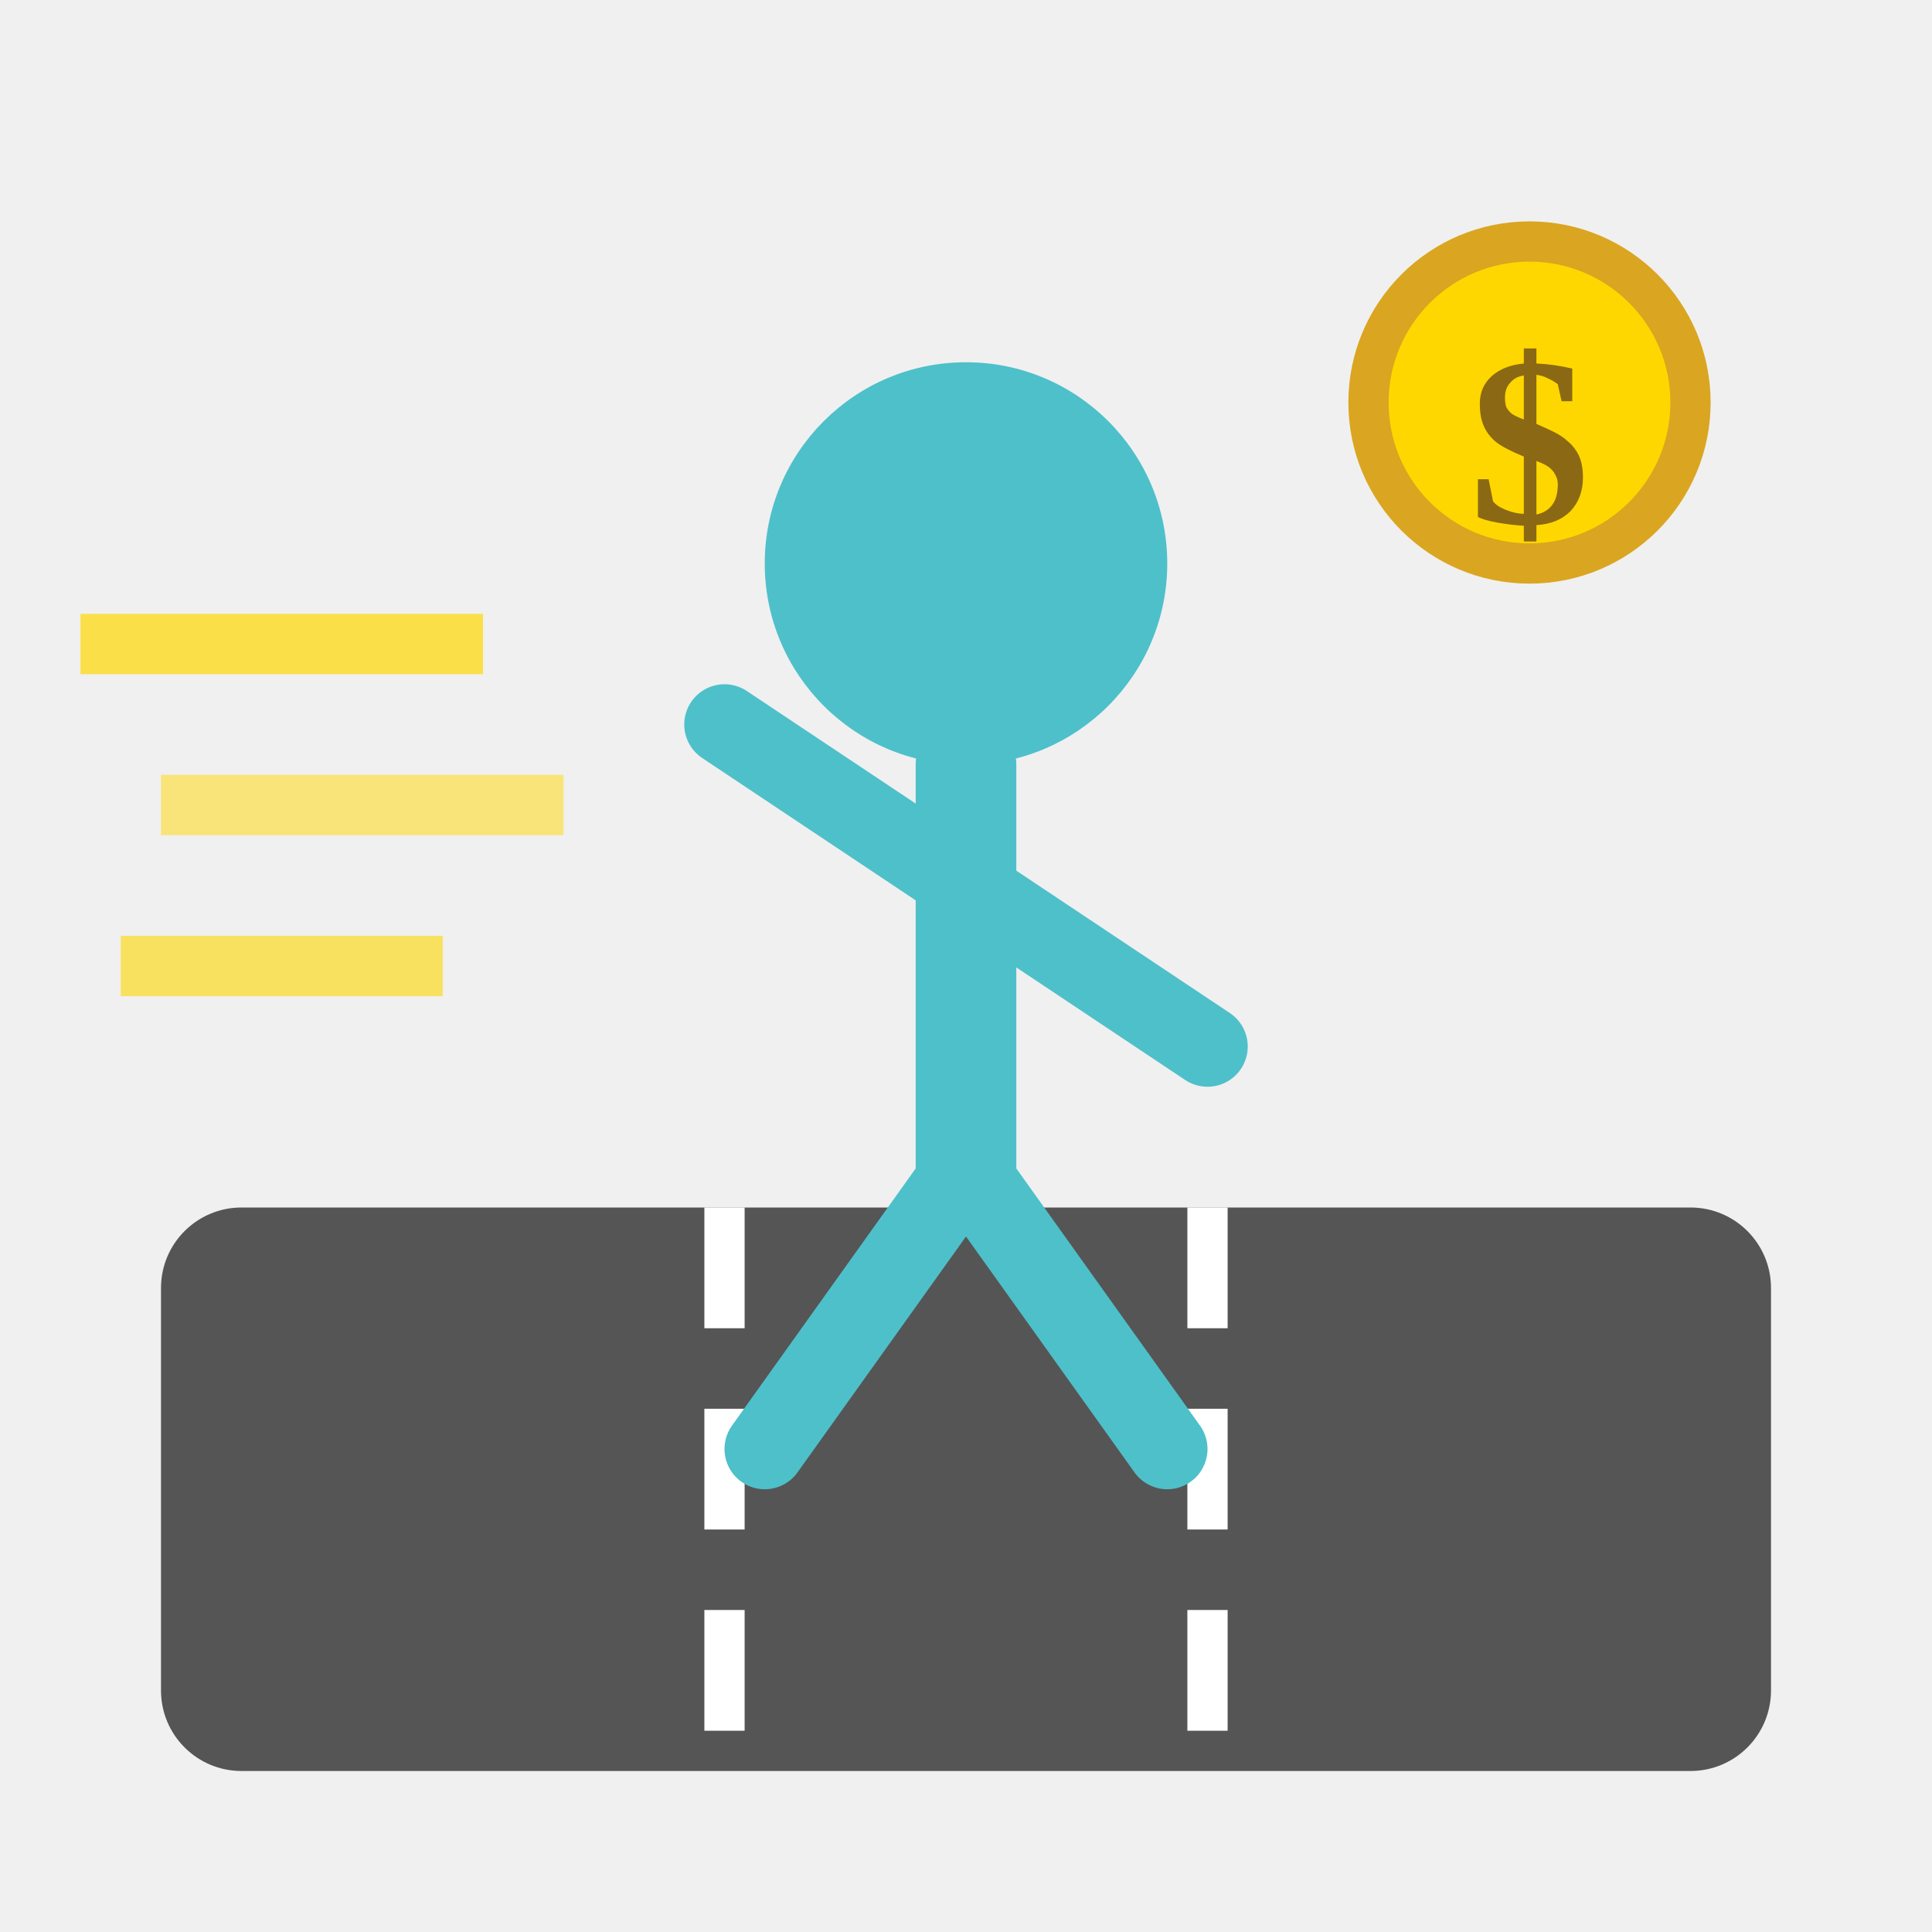
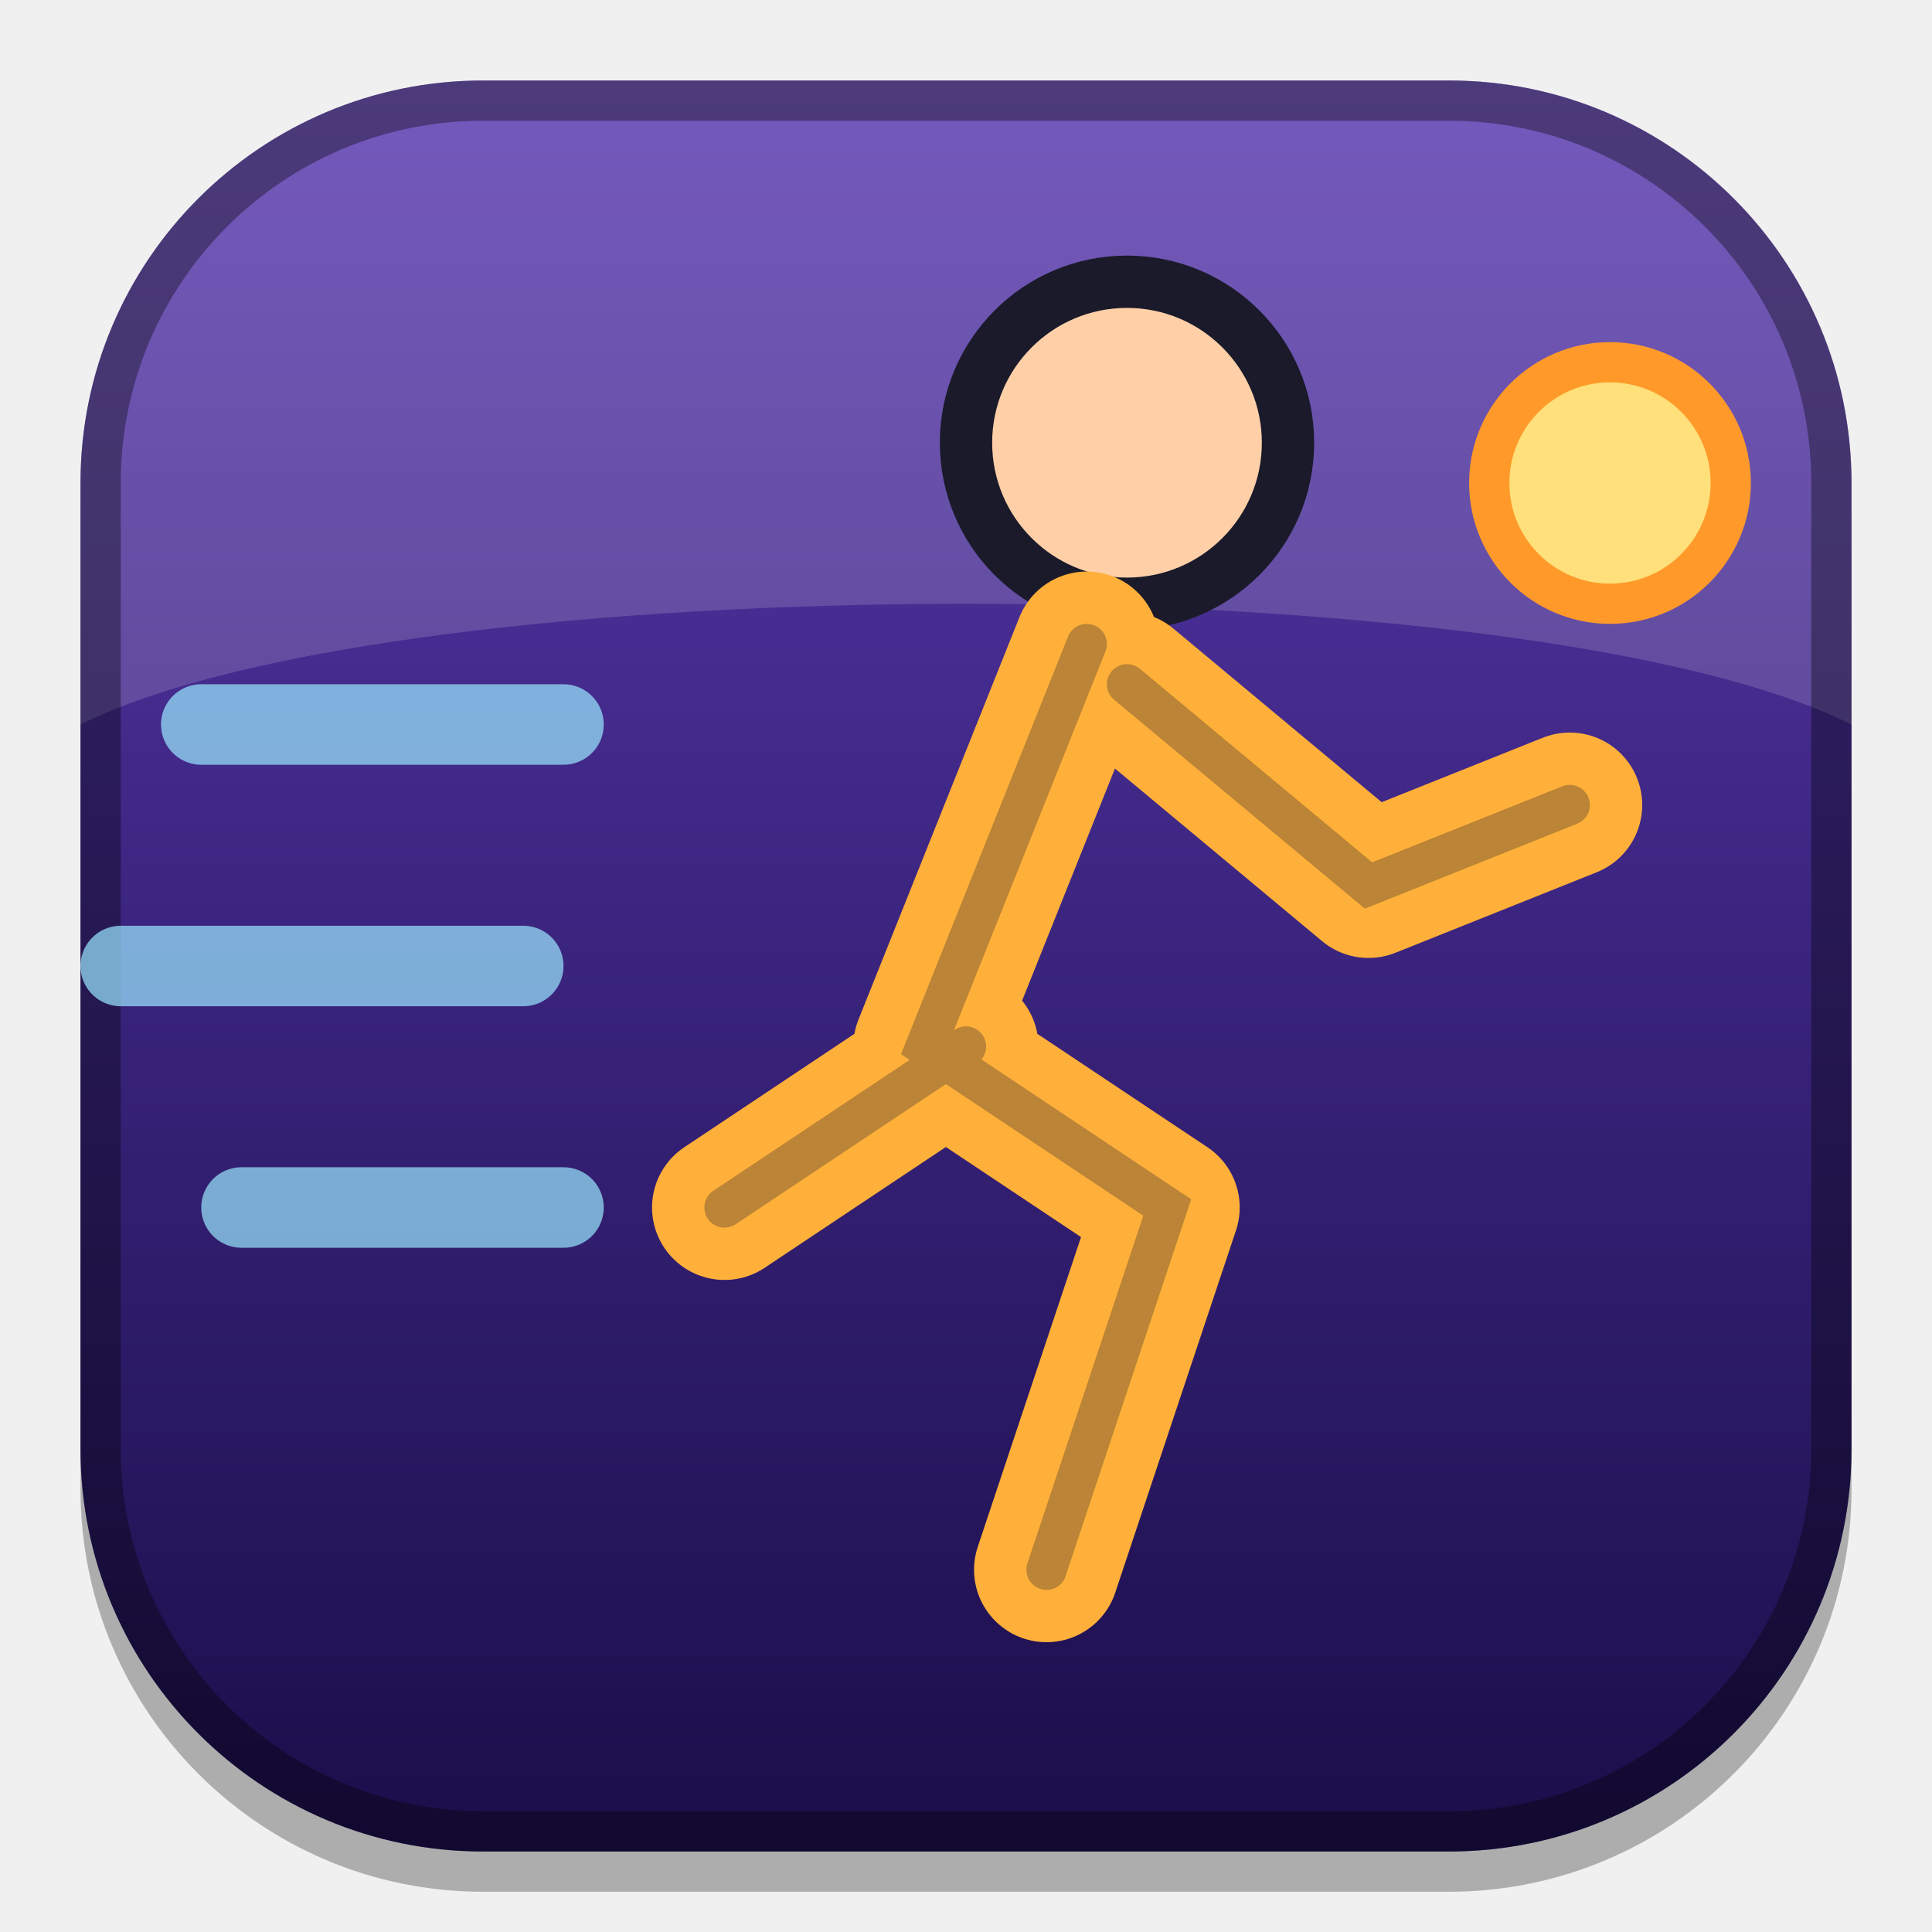
- <svg xmlns="http://www.w3.org/2000/svg" viewBox="0 0 48 48">
-   <rect x="4" y="30" width="40" height="14" rx="2" fill="#555" />
-   <line x1="18" y1="30" x2="18" y2="44" stroke="#fff" stroke-width="1" stroke-dasharray="3,2" />
-   <line x1="30" y1="30" x2="30" y2="44" stroke="#fff" stroke-width="1" stroke-dasharray="3,2" />
-   <circle cx="24" cy="14" r="5" fill="#4ec0ca" />
-   <line x1="24" y1="19" x2="24" y2="29" stroke="#4ec0ca" stroke-width="2.5" stroke-linecap="round" />
-   <line x1="24" y1="22" x2="18" y2="18" stroke="#4ec0ca" stroke-width="2" stroke-linecap="round" />
-   <line x1="24" y1="22" x2="30" y2="26" stroke="#4ec0ca" stroke-width="2" stroke-linecap="round" />
-   <line x1="24" y1="29" x2="19" y2="36" stroke="#4ec0ca" stroke-width="2" stroke-linecap="round" />
-   <line x1="24" y1="29" x2="29" y2="36" stroke="#4ec0ca" stroke-width="2" stroke-linecap="round" />
-   <line x1="2" y1="16" x2="12" y2="16" stroke="#ffd700" stroke-width="1.5" opacity="0.7" />
-   <line x1="4" y1="20" x2="14" y2="20" stroke="#ffd700" stroke-width="1.5" opacity="0.5" />
-   <line x1="3" y1="24" x2="11" y2="24" stroke="#ffd700" stroke-width="1.5" opacity="0.6" />
-   <circle cx="38" cy="10" r="4" fill="#ffd700" stroke="#daa520" stroke-width="1" />
-   <text x="38" y="13" font-size="6" font-weight="bold" fill="#8b6914" text-anchor="middle">$</text>
+ <svg xmlns="http://www.w3.org/2000/svg" viewBox="0 0 48 48" width="48" height="48">
+   <defs>
+     <linearGradient id="t" x1="0" y1="0" x2="0" y2="1">
+       <stop offset="0" stop-color="#5a3ab0" />
+       <stop offset="1" stop-color="#1a0e4a" />
+     </linearGradient>
+   </defs>
+   <rect x="2" y="3" width="44" height="44" rx="10" fill="#000" opacity=".28" />
+   <rect x="2" y="2" width="44" height="44" rx="10" fill="url(#t)" />
+   <path d="M12 2h24a10 10 0 0 1 10 10v6c-8-4-36-4-44 0v-6a10 10 0 0 1 10-10z" fill="#fff" opacity=".16" />
+   <rect x="2.5" y="2.5" width="43" height="43" rx="9.5" fill="none" stroke="#000" stroke-opacity=".35" />
+   <path d="M5 18h9M3 24h10M6 30h8" stroke="#9ae8ff" stroke-width="2" stroke-linecap="round" opacity=".7" />
+   <circle cx="28" cy="11" r="4" fill="#ffd0a8" stroke="#1a1a2a" stroke-width="1.3" />
+   <path d="M27 16l-4 10 6 4-3 9M24 26l-6 4M28 17l6 5 5-2" fill="none" stroke="#ffb03a" stroke-width="3.6" stroke-linecap="round" stroke-linejoin="round" />
+   <path d="M27 16l-4 10 6 4-3 9M24 26l-6 4M28 17l6 5 5-2" fill="none" stroke="#1a1a2a" stroke-width="1" stroke-linecap="round" opacity=".3" />
+   <circle cx="40" cy="12" r="3" fill="#ffe07a" stroke="#ff9a2a" />
</svg>
